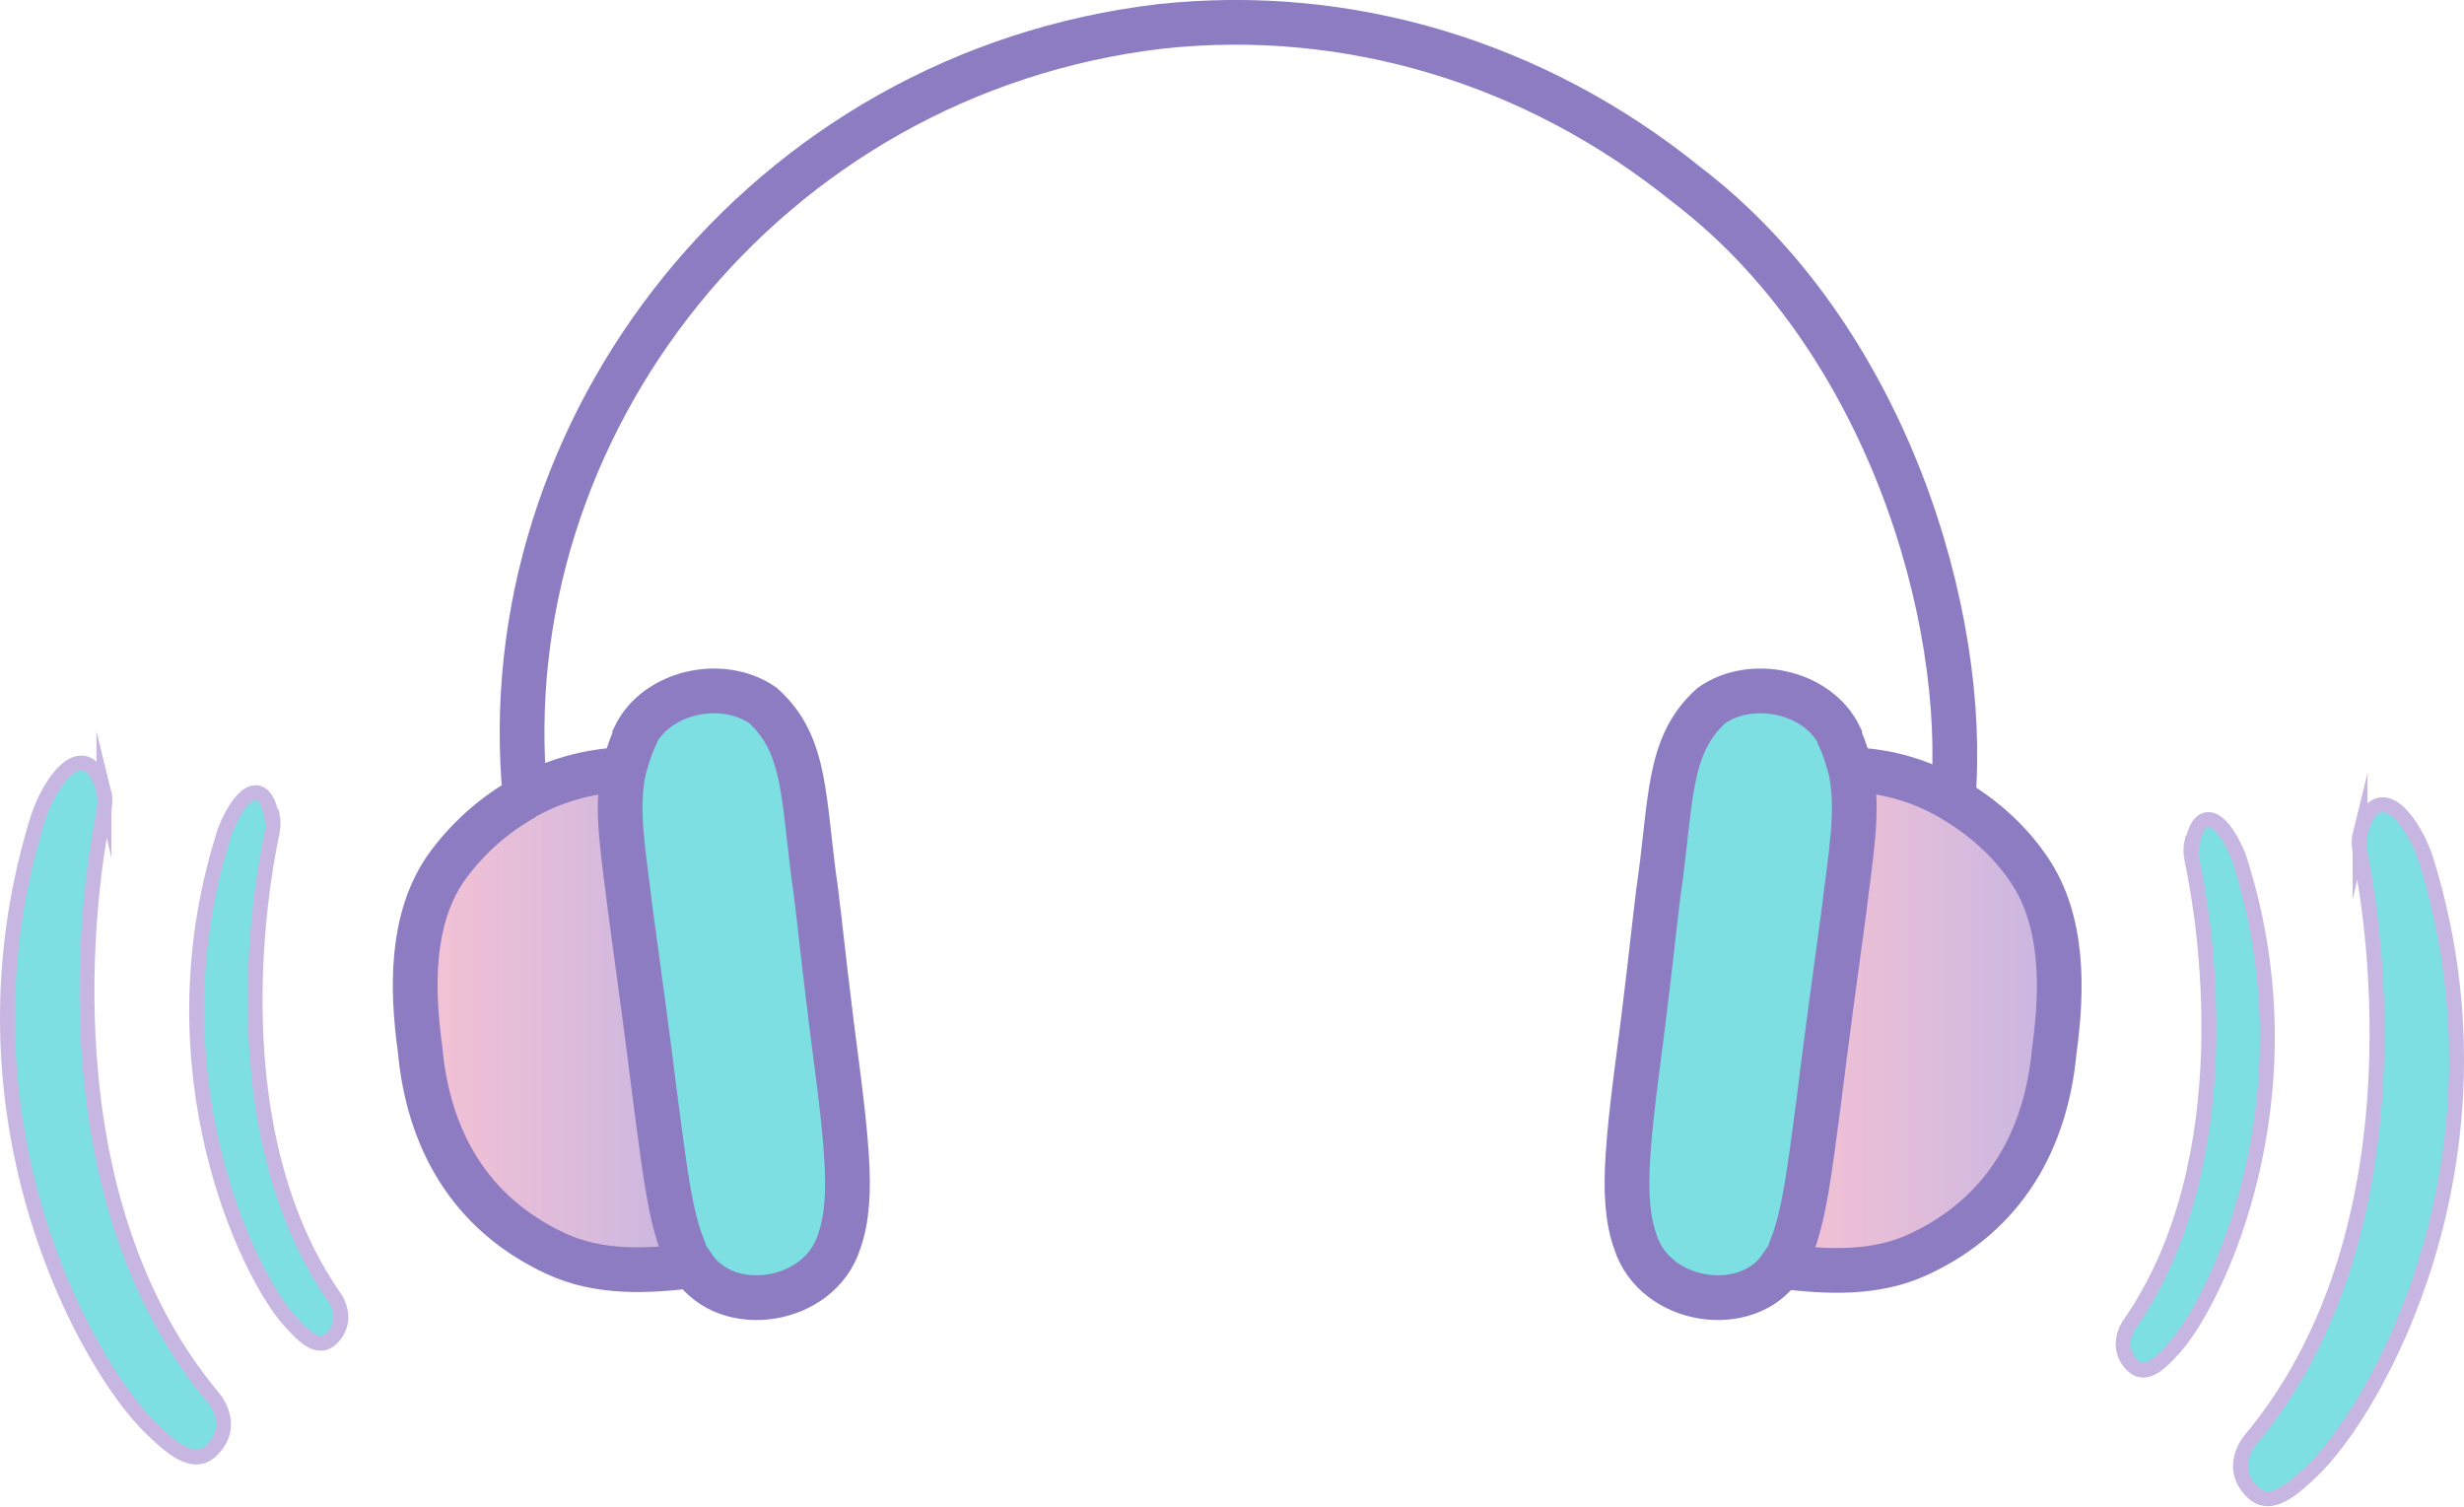
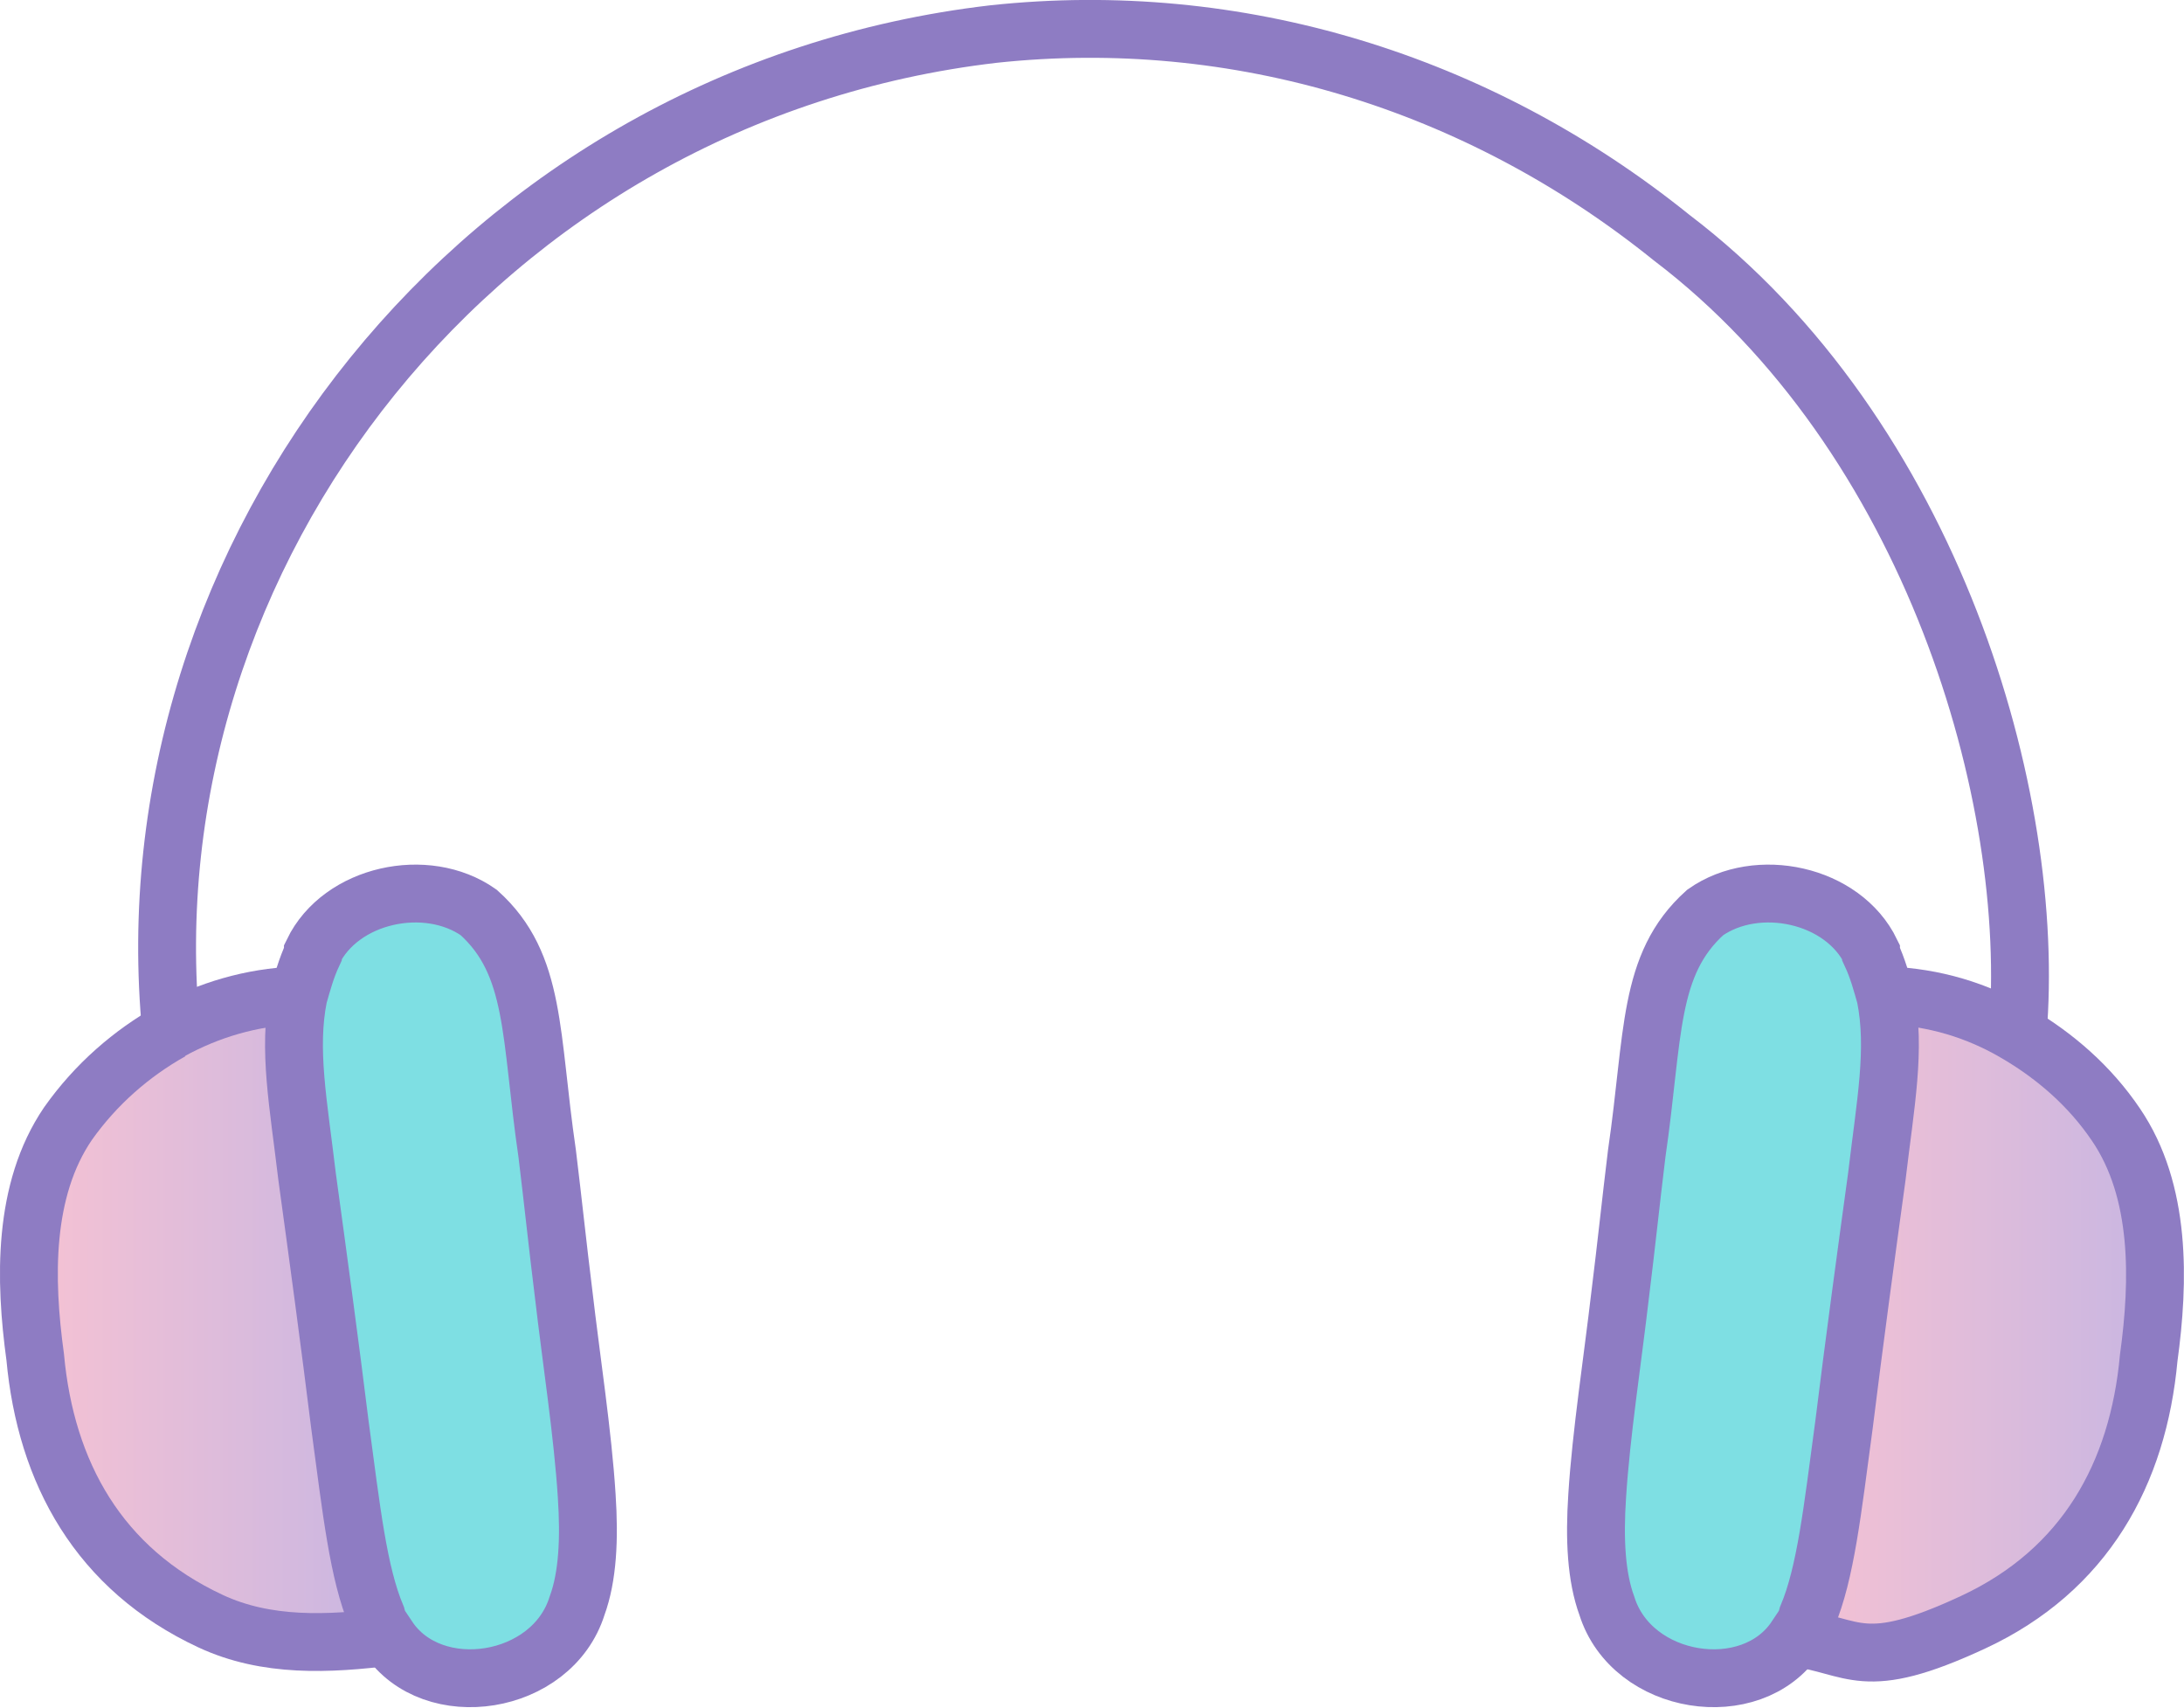
- <svg xmlns="http://www.w3.org/2000/svg" xmlns:xlink="http://www.w3.org/1999/xlink" id="_图层_2" data-name="图层 2" viewBox="0 0 330.48 202.02">
+ <svg xmlns="http://www.w3.org/2000/svg" xmlns:xlink="http://www.w3.org/1999/xlink" id="_图层_2" data-name="图层 2" viewBox="0 0 226.51 177.05">
  <defs>
    <style>
      .cls-1 {
        fill: url(#_未命名的渐变_2);
      }

-       .cls-2, .cls-3 {
+       .cls-2 {
        fill: #7edfe3;
      }

-       .cls-4 {
+       .cls-3 {
        fill: url(#_未命名的渐变_2-2);
      }

-       .cls-5 {
+       .cls-4 {
        fill: none;
        stroke: #8e7cc3;
+         stroke-miterlimit: 10;
        stroke-width: 6px;
      }
- 
-       .cls-5, .cls-3 {
-         stroke-miterlimit: 10;
-       }
- 
-       .cls-3 {
-         stroke: #c8b6e2;
-         stroke-width: 2px;
-       }
    </style>
-     <linearGradient id="_未命名的渐变_2" data-name="未命名的渐变 2" x1="238.94" y1="-1751.7" x2="276.24" y2="-1751.7" gradientTransform="translate(0 -1614.73) scale(1 -1)" gradientUnits="userSpaceOnUse">
+     <linearGradient id="_未命名的渐变_2" data-name="未命名的渐变 2" x1="186.25" y1="-2630.09" x2="223.55" y2="-2630.09" gradientTransform="translate(0 -2492.63) scale(1 -1)" gradientUnits="userSpaceOnUse">
      <stop offset="0" stop-color="#f6c2d3" />
      <stop offset="1" stop-color="#c8b6e2" />
    </linearGradient>
-     <linearGradient id="_未命名的渐变_2-2" data-name="未命名的渐变 2" x1="55.62" y1="-1751.48" x2="92.94" y2="-1751.48" xlink:href="#_未命名的渐变_2" />
+     <linearGradient id="_未命名的渐变_2-2" data-name="未命名的渐变 2" x1="2.93" y1="-2629.38" x2="40.25" y2="-2629.38" xlink:href="#_未命名的渐变_2" />
  </defs>
  <g id="_图层_2-2" data-name=" 图层 2">
-     <g id="_图层_1-2" data-name=" 图层 1-2">
-       <g>
+     <g id="uuid-219a799a-ac5b-4335-bff5-5f683f57c9a4" data-name=" 图层 2-2">
+       <g id="_图层_1-2" data-name=" 图层 1-2">
        <g>
-           <path class="cls-1" d="M272.24,116.63c4.7,6.9,4.5,16.2,3.4,24.2-1.1,12-6.6,22-18.2,27.4-5.8,2.7-12.2,2.4-18.6,1.6.4-.7.7-1.3,1-2,2-4.4,2.6-11.1,3.8-19.9,1.1-8.1,2.4-17.8,3.4-25.7.8-7.7,1.9-13.2.9-18.7h.3c4.8.2,9.3,1.5,13.5,3.9,3.9,2.3,7.5,5.4,10.2,9.4h0l.2-.2h.1Z" />
-           <path class="cls-2" d="M238.94,169.83c-4.6,6.9-17,5-19.6-3.3-1.1-3-1.3-6.9-1-11.4.4-6.4,1.6-14.1,2.4-21,.6-4.8,1.1-9.6,1.7-14.5,1.8-12.3,1.1-19.6,7.1-25,5.4-3.8,14.3-1.9,17.2,4.1v.2c.7,1.5,1.1,3,1.5,4.4,1.1,5.5,0,11.1-.9,18.7-1.1,8-2.4,17.6-3.4,25.7-1.2,8.9-1.9,15.4-3.8,19.9-.2.8-.6,1.4-1,2h0v.2h-.2Z" />
-           <path class="cls-2" d="M92.94,169.83c-.4-.7-.7-1.3-1-2-1.9-4.4-2.6-11.1-3.8-19.9-1.1-8.1-2.4-17.8-3.4-25.7-.8-7.7-2-13.2-.9-18.7.3-1.5.7-2.9,1.4-4.4v-.2c3-6,11.9-7.8,17.3-4.1,6,5.5,5.3,12.8,7.1,25,.6,4.8,1.1,9.6,1.7,14.5.8,6.9,1.9,14.6,2.4,21,.3,4.4,0,8.3-1,11.4-2.5,8.3-15.1,10.3-19.6,3.3h0v-.2h-.2,0Z" />
-           <path class="cls-4" d="M91.94,167.73c.2.8.6,1.4,1,2-6.4.8-12.9,1-18.6-1.6-11.5-5.3-17.1-15.4-18.2-27.4-.9-8-1.1-17.2,3.4-24.2,2.9-4.2,6.6-7.4,10.7-9.6h0c3.9-2.3,8.4-3.5,13.1-3.7h.3c-1.1,5.6,0,11.1.9,18.7,1.1,8,2.4,17.6,3.4,25.7,1.2,8.9,1.9,15.4,3.8,19.9h0v.2h.2Z" />
-         </g>
-         <g>
-           <path class="cls-5" d="M92.94,169.83c4.6,6.9,17,5,19.6-3.3,1.1-3,1.3-6.9,1-11.4-.4-6.4-1.6-14.1-2.4-21-.6-4.8-1.1-9.6-1.7-14.5-1.8-12.3-1.1-19.6-7.1-25-5.4-3.8-14.3-1.9-17.2,4.1v.2c-.7,1.5-1.1,3-1.5,4.4-1.1,5.5,0,11.1.9,18.7,1.1,8,2.4,17.6,3.4,25.7,1.2,8.9,1.9,15.4,3.8,19.9.2.8.6,1.4,1,2h0v.2h.2Z" />
-           <path class="cls-5" d="M70.44,106.93c-4.1,2.3-7.8,5.5-10.7,9.6-4.7,6.9-4.5,16.2-3.4,24.2,1.1,12,6.6,22,18.2,27.4,5.8,2.7,12.2,2.4,18.6,1.6.4,0,.9,0,1.3-.2" />
-           <path class="cls-5" d="M83.44,103.23c-4.7.2-9.1,1.5-13.1,3.7" />
-           <path class="cls-5" d="M70.44,106.93h0C65.64,57.43,102.54,9.73,155.74,3.53c25.2-2.7,50.2,4.9,70.3,21.1,27,20.5,38,58.1,35.9,82.6" />
-           <path class="cls-5" d="M238.94,169.83c-4.6,6.9-17,5-19.6-3.3-1.1-3-1.3-6.9-1-11.4.4-6.4,1.6-14.1,2.4-21,.6-4.8,1.1-9.6,1.7-14.5,1.8-12.3,1.1-19.6,7.1-25,5.4-3.8,14.3-1.9,17.2,4.1v.2c.7,1.5,1.1,3,1.5,4.4,1.1,5.5,0,11.1-.9,18.7-1.1,8-2.4,17.6-3.4,25.7-1.2,8.9-1.9,15.4-3.8,19.9-.2.8-.6,1.4-1,2h0v.2h-.2Z" />
-           <path class="cls-5" d="M248.44,103.23c4.8.2,9.3,1.5,13.5,4,3.9,2.3,7.5,5.4,10.2,9.4,4.7,6.9,4.5,16.2,3.4,24.2-1.1,12-6.6,22-18.2,27.4-5.8,2.7-12.2,2.4-18.6,1.6-.4,0-.9,0-1.3-.2" />
+           <g>
+             <path class="cls-1" d="M219.55,116.63c4.7,6.9,4.5,16.2,3.4,24.2-1.1,12-6.6,22-18.2,27.4s-12.2,2.4-18.6,1.6c.4-.7.7-1.3,1-2,2-4.4,2.6-11.1,3.8-19.9,1.1-8.1,2.4-17.8,3.4-25.7.8-7.7,1.9-13.2.9-18.7h.3c4.8.2,9.3,1.5,13.5,3.9,3.9,2.3,7.5,5.4,10.2,9.4h0l.2-.2h.1Z" />
+             <path class="cls-2" d="M186.25,169.83c-4.6,6.9-17,5-19.6-3.3-1.1-3-1.3-6.9-1-11.4.4-6.4,1.6-14.1,2.4-21,.6-4.8,1.1-9.6,1.7-14.5,1.8-12.3,1.1-19.6,7.1-25,5.4-3.8,14.3-1.9,17.2,4.1v.2c.7,1.5,1.1,3,1.5,4.4,1.1,5.5,0,11.1-.9,18.7-1.1,8-2.4,17.6-3.4,25.7-1.2,8.9-1.9,15.4-3.8,19.9-.2.8-.6,1.4-1,2h0v.2h-.2Z" />
+             <path class="cls-2" d="M40.25,169.83c-.4-.7-.7-1.3-1-2-1.9-4.4-2.6-11.1-3.8-19.9-1.1-8.1-2.4-17.8-3.4-25.7-.8-7.7-2-13.2-.9-18.7.3-1.5.7-2.9,1.4-4.4v-.2c3-6,11.9-7.8,17.3-4.1,6,5.5,5.3,12.8,7.1,25,.6,4.8,1.1,9.6,1.7,14.5.8,6.9,1.9,14.6,2.4,21,.3,4.4,0,8.3-1,11.4-2.5,8.3-15.1,10.3-19.6,3.3h0v-.2h-.2Z" />
+             <path class="cls-3" d="M39.25,167.73c.2.8.6,1.4,1,2-6.4.8-12.9,1-18.6-1.6-11.5-5.3-17.1-15.4-18.2-27.4-.9-8-1.1-17.2,3.4-24.2,2.9-4.2,6.6-7.4,10.7-9.6h0c3.9-2.3,8.4-3.5,13.1-3.7h.3c-1.1,5.6,0,11.1.9,18.7,1.1,8,2.4,17.6,3.4,25.7,1.2,8.9,1.9,15.4,3.8,19.9h0v.2s.2,0,.2,0Z" />
+           </g>
+           <g>
+             <path class="cls-4" d="M40.25,169.83c4.6,6.9,17,5,19.6-3.3,1.1-3,1.3-6.9,1-11.4-.4-6.4-1.6-14.1-2.4-21-.6-4.8-1.1-9.6-1.7-14.5-1.8-12.3-1.1-19.6-7.1-25-5.4-3.8-14.3-1.9-17.2,4.1v.2c-.7,1.5-1.1,3-1.5,4.4-1.1,5.5,0,11.1.9,18.7,1.1,8,2.4,17.6,3.4,25.7,1.2,8.9,1.9,15.4,3.8,19.9.2.8.6,1.4,1,2h0v.2h.2,0Z" />
+             <path class="cls-4" d="M17.75,106.93c-4.1,2.3-7.8,5.5-10.7,9.6-4.7,6.9-4.5,16.2-3.4,24.2,1.1,12,6.6,22,18.2,27.4,5.8,2.7,12.2,2.4,18.6,1.6.4,0,.9,0,1.3-.2" />
+             <path class="cls-4" d="M30.75,103.23c-4.7.2-9.1,1.5-13.1,3.7" />
+             <path class="cls-4" d="M17.75,106.93h0C12.95,57.43,49.85,9.73,103.05,3.53c25.2-2.7,50.2,4.9,70.3,21.1,27,20.5,38,58.1,35.9,82.6" />
+             <path class="cls-4" d="M186.25,169.83c-4.6,6.9-17,5-19.6-3.3-1.1-3-1.3-6.9-1-11.4.4-6.4,1.6-14.1,2.4-21,.6-4.8,1.1-9.6,1.7-14.5,1.8-12.3,1.1-19.6,7.1-25,5.4-3.8,14.3-1.9,17.2,4.1v.2c.7,1.5,1.1,3,1.5,4.4,1.1,5.5,0,11.1-.9,18.7-1.1,8-2.4,17.6-3.4,25.7-1.2,8.9-1.9,15.4-3.8,19.9-.2.8-.6,1.4-1,2h0v.2h-.2Z" />
+             <path class="cls-4" d="M195.75,103.23c4.8.2,9.3,1.5,13.5,4,3.9,2.3,7.5,5.4,10.2,9.4,4.7,6.9,4.5,16.2,3.4,24.2-1.1,12-6.6,22-18.2,27.4s-12.2,2.4-18.6,1.6c-.4,0-.9,0-1.3-.2" />
+           </g>
        </g>
      </g>
-       <path class="cls-3" d="M36.54,109.53c.2,1,0,2-.2,2.9-1.4,6.8-7,39.4,8.6,61.7,0,0,2.1,3-.6,5.5-1.8,1.6-3.9-.7-5.6-2.6-5.7-6.5-18.5-33.4-8.9-64.5.3-1.1.6-1.8,1-2.6,2.3-4.7,4.8-4.8,5.6-.4h.1Z" />
-       <path class="cls-3" d="M13.94,106.23c.3,1.2,0,2.5-.2,3.7-1.7,8.7-8,50.3,15,77.7,0,0,3.1,3.7-.5,7-2.4,2.2-5.5-.7-7.9-3-8.3-7.9-27.5-41.1-15.5-81.1.4-1.4.8-2.3,1.3-3.4,3.1-6.1,6.5-6.4,7.8-.8h0v-.1Z" />
-       <path class="cls-3" d="M293.94,113.13c-.2,1,0,2,.2,2.9,1.4,6.8,7,39.4-8.6,61.7,0,0-2.1,3,.6,5.5,1.8,1.6,3.9-.7,5.6-2.6,5.7-6.5,18.5-33.4,8.9-64.5-.3-1.1-.6-1.8-1-2.6-2.3-4.7-4.8-4.8-5.6-.4h-.1,0Z" />
-       <path class="cls-3" d="M316.54,111.83c-.3,1.2,0,2.5.2,3.7,1.7,8.7,8,50.3-15,77.7,0,0-3.1,3.7.5,7,2.4,2.2,5.5-.7,7.9-3,8.3-7.9,27.5-41.1,15.5-81.1-.4-1.4-.8-2.3-1.3-3.4-3.1-6.1-6.5-6.4-7.8-.8h0v-.1Z" />
    </g>
  </g>
</svg>
